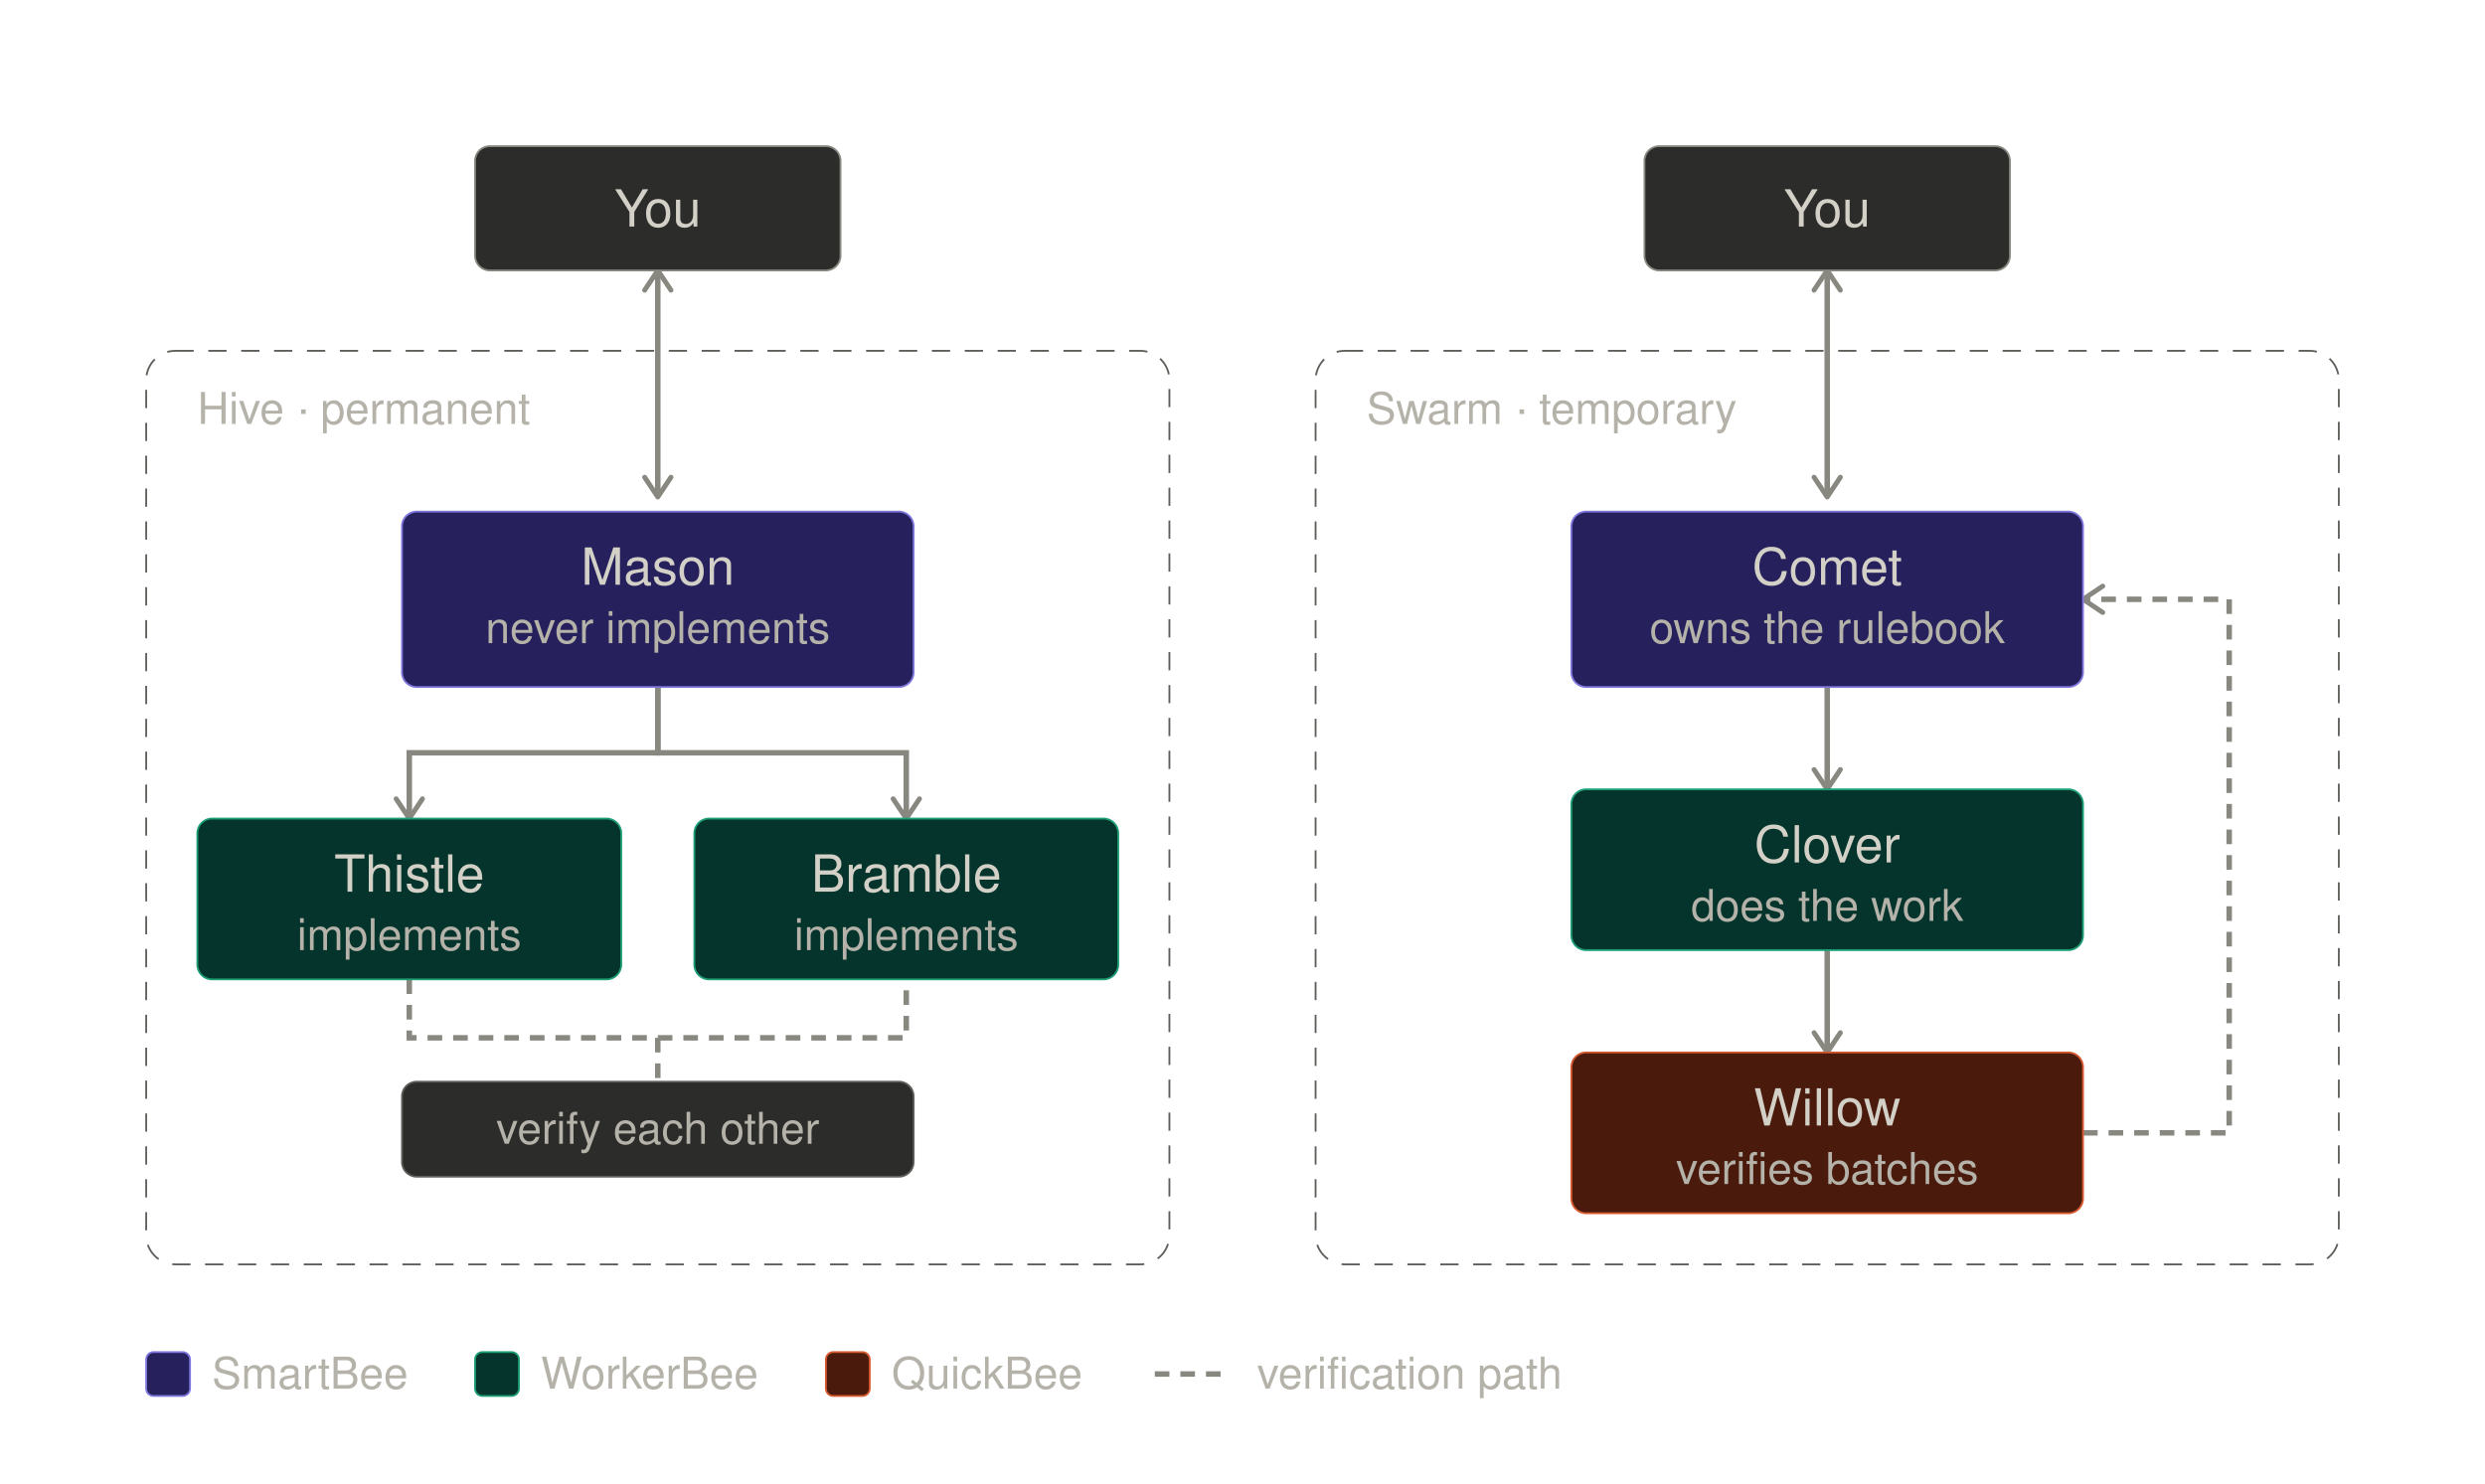
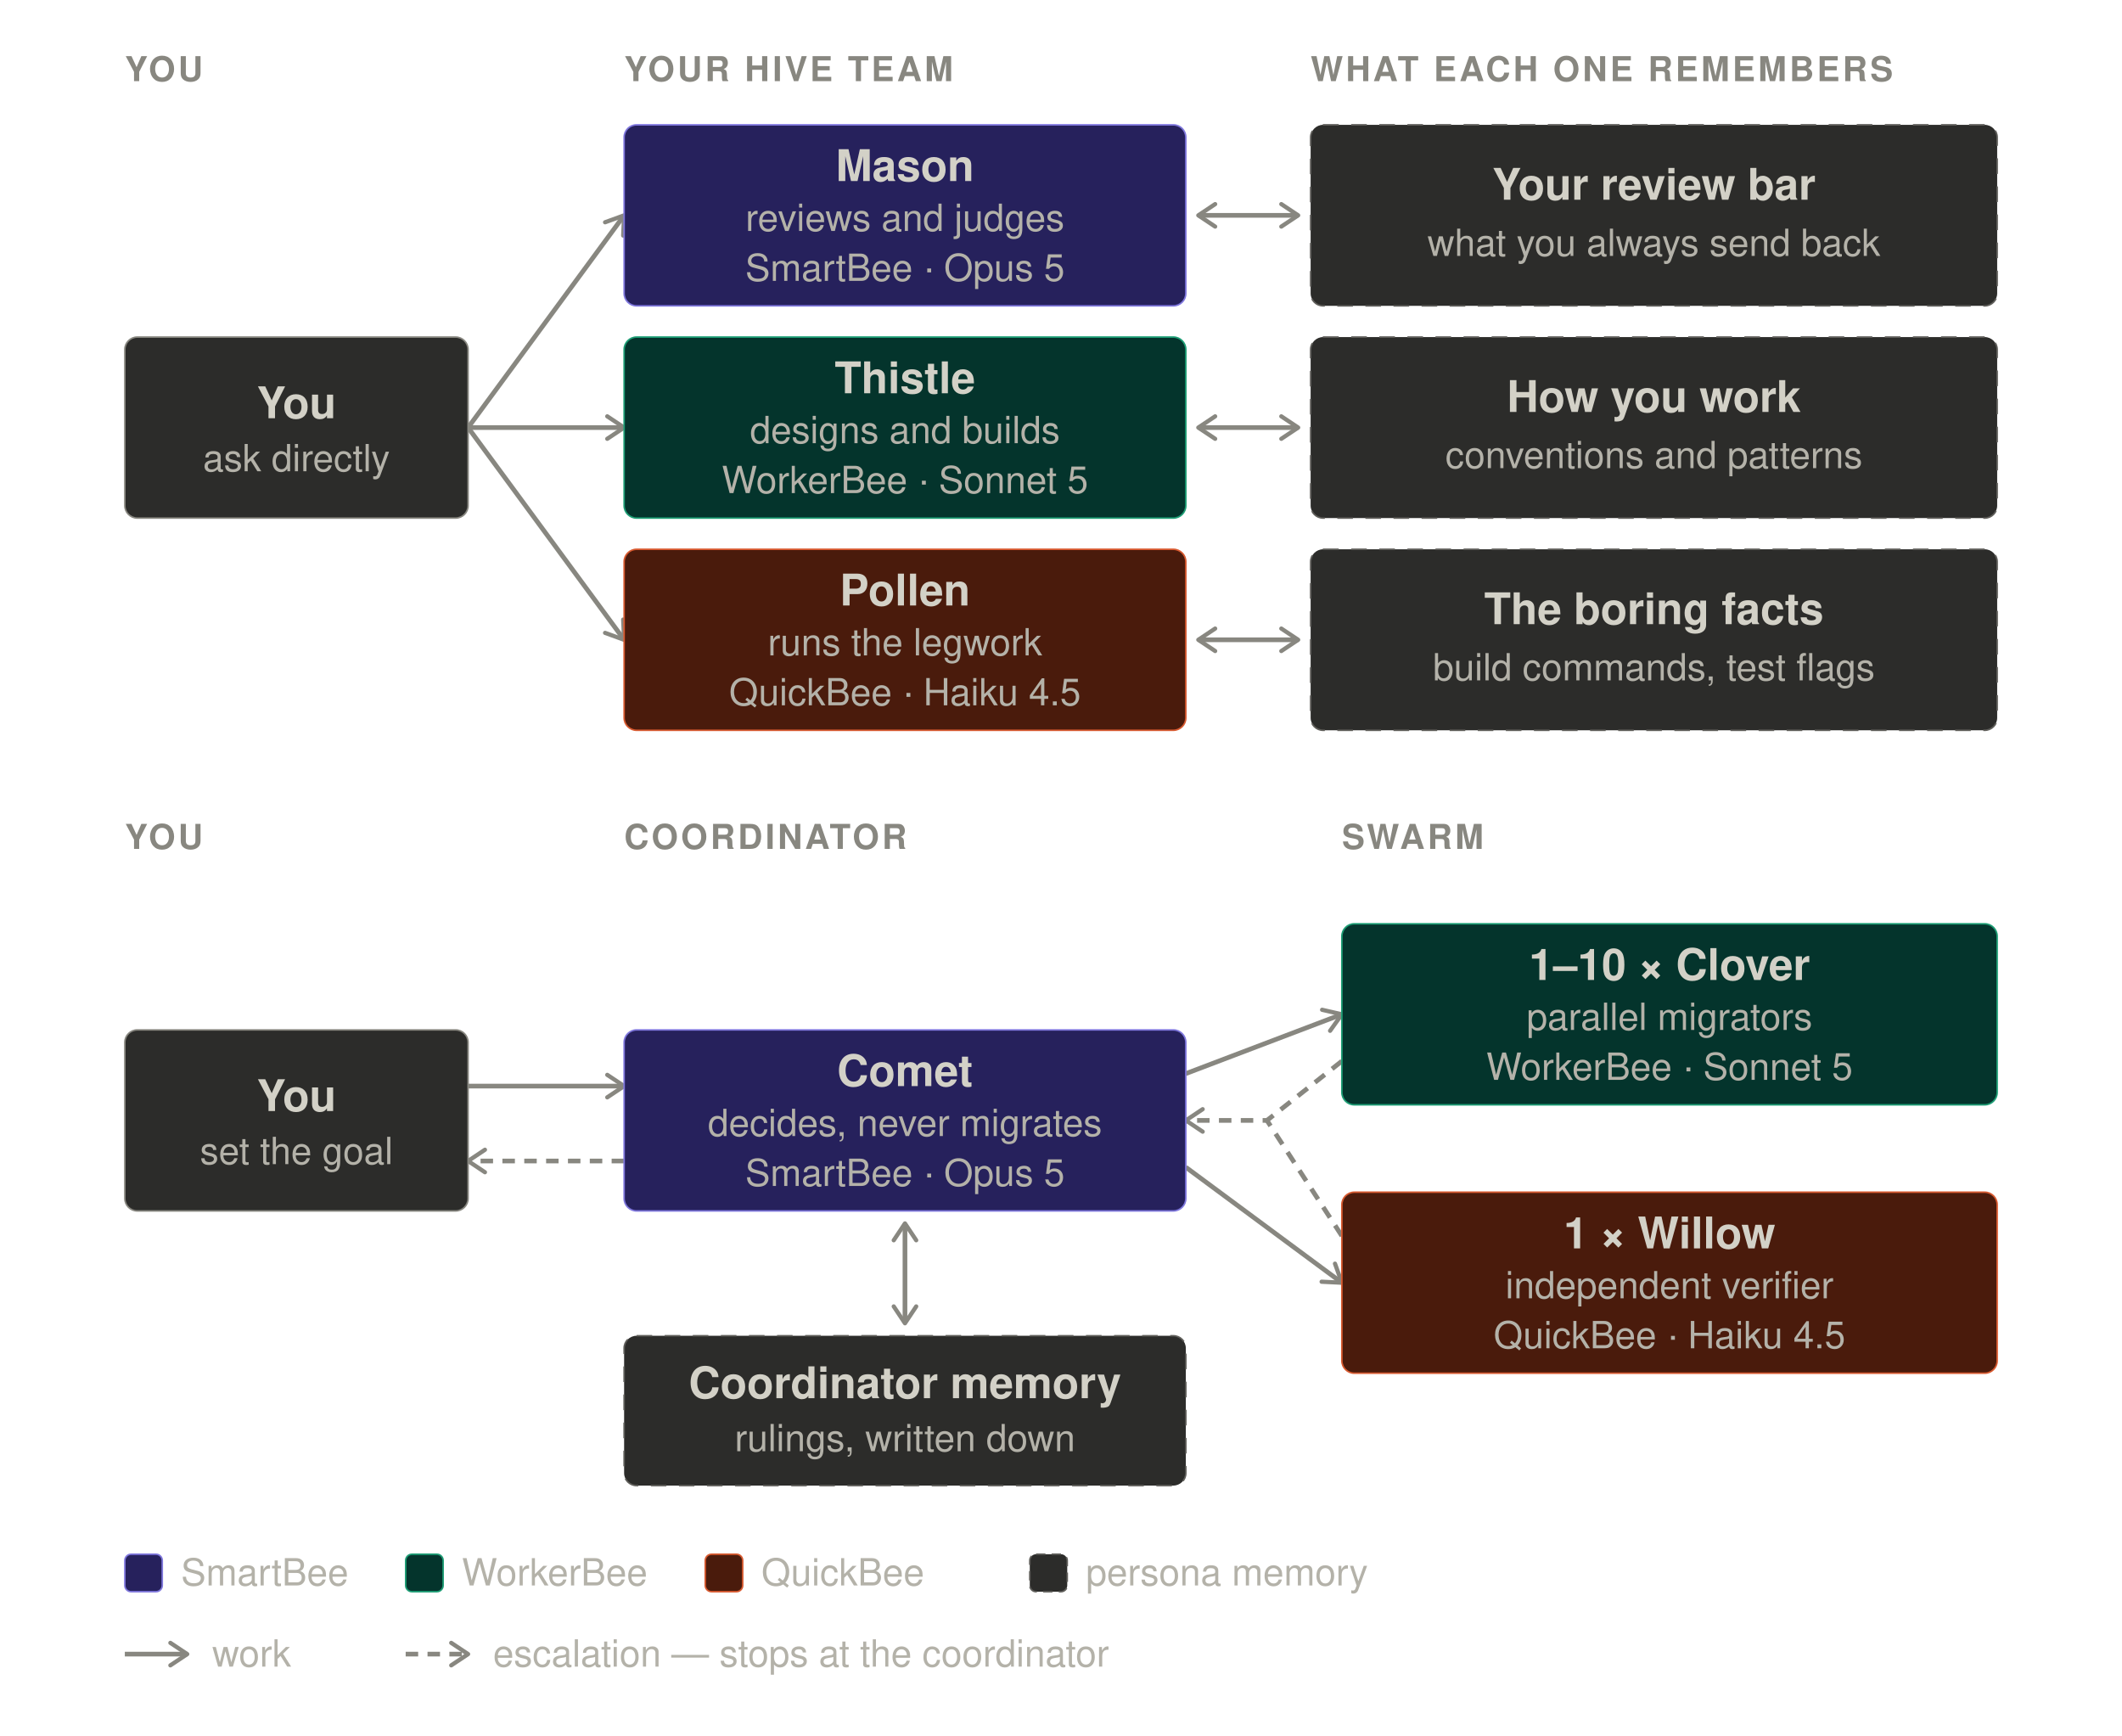
- <svg xmlns="http://www.w3.org/2000/svg" width="680" height="406" viewBox="0 0 680 406" role="img">
-   <style>text{font-family:-apple-system,BlinkMacSystemFont,"Segoe UI",Helvetica,Arial,sans-serif}.t{font-size:14px;font-weight:500;fill:#D3D1C7}.s{font-size:12px;fill:#B4B2A9}</style>
+ <svg xmlns="http://www.w3.org/2000/svg" width="680" height="556" viewBox="0 0 680 556" role="img">
+   <style>text{font-family:-apple-system,BlinkMacSystemFont,"Segoe UI",Helvetica,Arial,sans-serif}.t{font-size:14px;font-weight:600;fill:#D3D1C7}.s{font-size:12px;fill:#B4B2A9}.h{font-size:11px;font-weight:600;fill:#888780;letter-spacing:0.08em}</style>
  <defs>
    <marker id="a" viewBox="0 0 10 10" refX="8" refY="5" markerWidth="6" markerHeight="6" orient="auto-start-reverse">
      <path d="M2 1L8 5L2 9" fill="none" stroke="#888780" stroke-width="1.5" stroke-linecap="round" stroke-linejoin="round" />
    </marker>
  </defs>
-   <rect x="40" y="96" width="280" height="250" rx="8" fill="none" stroke="#5F5E5A" stroke-width="0.5" stroke-dasharray="5 4" />
-   <text class="s" x="54" y="116">Hive · permanent</text>
-   <rect x="360" y="96" width="280" height="250" rx="8" fill="none" stroke="#5F5E5A" stroke-width="0.5" stroke-dasharray="5 4" />
-   <text class="s" x="374" y="116">Swarm · temporary</text>
-   <path d="M180 188 L180 206 L112 206 L112 224" fill="none" stroke="#888780" stroke-width="1.5" marker-end="url(#a)" />
-   <path d="M180 188 L180 206 L248 206 L248 224" fill="none" stroke="#888780" stroke-width="1.5" marker-end="url(#a)" />
-   <path d="M500 188 L500 216" fill="none" stroke="#888780" stroke-width="1.5" marker-end="url(#a)" />
-   <path d="M500 260 L500 288" fill="none" stroke="#888780" stroke-width="1.5" marker-end="url(#a)" />
-   <path d="M112 268 L112 284 L248 284 L248 268" fill="none" stroke="#888780" stroke-width="1.5" stroke-dasharray="4 3" />
-   <path d="M180 284 L180 296" fill="none" stroke="#888780" stroke-width="1.5" stroke-dasharray="4 3" />
-   <path d="M570 310 L610 310 L610 164 L570 164" fill="none" stroke="#888780" stroke-width="1.5" stroke-dasharray="4 3" marker-end="url(#a)" />
-   <path d="M180 74 L180 136" fill="none" stroke="#888780" stroke-width="1.5" marker-end="url(#a)" marker-start="url(#a)" />
-   <path d="M500 74 L500 136" fill="none" stroke="#888780" stroke-width="1.5" marker-end="url(#a)" marker-start="url(#a)" />
-   <rect x="130" y="40" width="100" height="34" rx="4" fill="#2C2C2A" stroke="#888780" stroke-width="0.5" />
-   <text class="t" x="180" y="62" text-anchor="middle" fill="#D3D1C7">You</text>
-   <rect x="110" y="140" width="140" height="48" rx="4" fill="#26215C" stroke="#7F77DD" stroke-width="0.5" />
-   <text class="t" x="180" y="160" text-anchor="middle" fill="#CECBF6">Mason</text>
-   <text class="s" x="180" y="176" text-anchor="middle" fill="#AFA9EC">never implements</text>
-   <rect x="54" y="224" width="116" height="44" rx="4" fill="#04342C" stroke="#1D9E75" stroke-width="0.5" />
-   <text class="t" x="112" y="244" text-anchor="middle" fill="#9FE1CB">Thistle</text>
-   <text class="s" x="112" y="260" text-anchor="middle" fill="#5DCAA5">implements</text>
-   <rect x="190" y="224" width="116" height="44" rx="4" fill="#04342C" stroke="#1D9E75" stroke-width="0.5" />
-   <text class="t" x="248" y="244" text-anchor="middle" fill="#9FE1CB">Bramble</text>
-   <text class="s" x="248" y="260" text-anchor="middle" fill="#5DCAA5">implements</text>
-   <rect x="450" y="40" width="100" height="34" rx="4" fill="#2C2C2A" stroke="#888780" stroke-width="0.5" />
-   <text class="t" x="500" y="62" text-anchor="middle" fill="#D3D1C7">You</text>
-   <rect x="430" y="140" width="140" height="48" rx="4" fill="#26215C" stroke="#7F77DD" stroke-width="0.5" />
-   <text class="t" x="500" y="160" text-anchor="middle" fill="#CECBF6">Comet</text>
-   <text class="s" x="500" y="176" text-anchor="middle" fill="#AFA9EC">owns the rulebook</text>
-   <rect x="430" y="216" width="140" height="44" rx="4" fill="#04342C" stroke="#1D9E75" stroke-width="0.5" />
-   <text class="t" x="500" y="236" text-anchor="middle" fill="#9FE1CB">Clover</text>
-   <text class="s" x="500" y="252" text-anchor="middle" fill="#5DCAA5">does the work</text>
-   <rect x="430" y="288" width="140" height="44" rx="4" fill="#4A1B0C" stroke="#D85A30" stroke-width="0.5" />
-   <text class="t" x="500" y="308" text-anchor="middle" fill="#F5C4B3">Willow</text>
-   <text class="s" x="500" y="324" text-anchor="middle" fill="#F0997B">verifies batches</text>
-   <rect x="110" y="296" width="140" height="26" rx="4" fill="#2C2C2A" stroke="#5F5E5A" stroke-width="0.5" />
-   <text class="s" x="180" y="313" text-anchor="middle">verify each other</text>
-   <rect x="40" y="370" width="12" height="12" rx="2" fill="#26215C" stroke="#7F77DD" stroke-width="0.5" />
-   <text class="s" x="58" y="380">SmartBee</text>
-   <rect x="130" y="370" width="12" height="12" rx="2" fill="#04342C" stroke="#1D9E75" stroke-width="0.5" />
-   <text class="s" x="148" y="380">WorkerBee</text>
-   <rect x="226" y="370" width="12" height="12" rx="2" fill="#4A1B0C" stroke="#D85A30" stroke-width="0.5" />
-   <text class="s" x="244" y="380">QuickBee</text>
-   <path d="M316 376 L336 376" fill="none" stroke="#888780" stroke-width="1.5" stroke-dasharray="4 3" />
-   <text class="s" x="344" y="380">verification path</text>
+   <text class="h" x="40" y="26">YOU</text>
+   <text class="h" x="200" y="26">YOUR HIVE TEAM</text>
+   <text class="h" x="420" y="26">WHAT EACH ONE REMEMBERS</text>
+   <text class="h" x="40" y="272">YOU</text>
+   <text class="h" x="200" y="272">COORDINATOR</text>
+   <text class="h" x="430" y="272">SWARM</text>
+   <path d="M150 137 L200 69" fill="none" stroke="#888780" stroke-width="1.5" marker-end="url(#a)" />
+   <path d="M150 137 L200 137" fill="none" stroke="#888780" stroke-width="1.5" marker-end="url(#a)" />
+   <path d="M150 137 L200 205" fill="none" stroke="#888780" stroke-width="1.5" marker-end="url(#a)" />
+   <path d="M150 348 L200 348" fill="none" stroke="#888780" stroke-width="1.5" marker-end="url(#a)" />
+   <path d="M380 344 L430 325" fill="none" stroke="#888780" stroke-width="1.5" marker-end="url(#a)" />
+   <path d="M380 374 L430 411" fill="none" stroke="#888780" stroke-width="1.5" marker-end="url(#a)" />
+   <path d="M200 372 L150 372" fill="none" stroke="#888780" stroke-width="1.5" stroke-dasharray="4 3" marker-end="url(#a)" />
+   <path d="M430 340 L406 359 L380 359" fill="none" stroke="#888780" stroke-width="1.5" stroke-dasharray="4 3" marker-end="url(#a)" />
+   <path d="M430 396 L406 359" fill="none" stroke="#888780" stroke-width="1.5" stroke-dasharray="4 3" />
+   <path d="M384 69 L416 69" fill="none" stroke="#888780" stroke-width="1.5" marker-end="url(#a)" marker-start="url(#a)" />
+   <path d="M384 137 L416 137" fill="none" stroke="#888780" stroke-width="1.5" marker-end="url(#a)" marker-start="url(#a)" />
+   <path d="M384 205 L416 205" fill="none" stroke="#888780" stroke-width="1.5" marker-end="url(#a)" marker-start="url(#a)" />
+   <path d="M290 392 L290 424" fill="none" stroke="#888780" stroke-width="1.5" marker-end="url(#a)" marker-start="url(#a)" />
+   <rect x="40" y="108" width="110" height="58" rx="4" fill="#2C2C2A" stroke="#888780" stroke-width="0.5" />
+   <text class="t" x="95" y="134" text-anchor="middle" fill="#D3D1C7">You</text>
+   <text class="s" x="95" y="151" text-anchor="middle" fill="#B4B2A9">ask directly</text>
+   <rect x="200" y="40" width="180" height="58" rx="4" fill="#26215C" stroke="#7F77DD" stroke-width="0.5" />
+   <text class="t" x="290" y="58" text-anchor="middle" fill="#CECBF6">Mason</text>
+   <text class="s" x="290" y="74" text-anchor="middle" fill="#AFA9EC">reviews and judges</text>
+   <text class="s" x="290" y="90" text-anchor="middle" fill="#AFA9EC">SmartBee · Opus 5</text>
+   <rect x="200" y="108" width="180" height="58" rx="4" fill="#04342C" stroke="#1D9E75" stroke-width="0.5" />
+   <text class="t" x="290" y="126" text-anchor="middle" fill="#9FE1CB">Thistle</text>
+   <text class="s" x="290" y="142" text-anchor="middle" fill="#5DCAA5">designs and builds</text>
+   <text class="s" x="290" y="158" text-anchor="middle" fill="#5DCAA5">WorkerBee · Sonnet 5</text>
+   <rect x="200" y="176" width="180" height="58" rx="4" fill="#4A1B0C" stroke="#D85A30" stroke-width="0.5" />
+   <text class="t" x="290" y="194" text-anchor="middle" fill="#F5C4B3">Pollen</text>
+   <text class="s" x="290" y="210" text-anchor="middle" fill="#F0997B">runs the legwork</text>
+   <text class="s" x="290" y="226" text-anchor="middle" fill="#F0997B">QuickBee · Haiku 4.5</text>
+   <rect x="40" y="330" width="110" height="58" rx="4" fill="#2C2C2A" stroke="#888780" stroke-width="0.5" />
+   <text class="t" x="95" y="356" text-anchor="middle" fill="#D3D1C7">You</text>
+   <text class="s" x="95" y="373" text-anchor="middle" fill="#B4B2A9">set the goal</text>
+   <rect x="200" y="330" width="180" height="58" rx="4" fill="#26215C" stroke="#7F77DD" stroke-width="0.5" />
+   <text class="t" x="290" y="348" text-anchor="middle" fill="#CECBF6">Comet</text>
+   <text class="s" x="290" y="364" text-anchor="middle" fill="#AFA9EC">decides, never migrates</text>
+   <text class="s" x="290" y="380" text-anchor="middle" fill="#AFA9EC">SmartBee · Opus 5</text>
+   <rect x="430" y="296" width="210" height="58" rx="4" fill="#04342C" stroke="#1D9E75" stroke-width="0.5" />
+   <text class="t" x="535" y="314" text-anchor="middle" fill="#9FE1CB">1–10 × Clover</text>
+   <text class="s" x="535" y="330" text-anchor="middle" fill="#5DCAA5">parallel migrators</text>
+   <text class="s" x="535" y="346" text-anchor="middle" fill="#5DCAA5">WorkerBee · Sonnet 5</text>
+   <rect x="430" y="382" width="210" height="58" rx="4" fill="#4A1B0C" stroke="#D85A30" stroke-width="0.5" />
+   <text class="t" x="535" y="400" text-anchor="middle" fill="#F5C4B3">1 × Willow</text>
+   <text class="s" x="535" y="416" text-anchor="middle" fill="#F0997B">independent verifier</text>
+   <text class="s" x="535" y="432" text-anchor="middle" fill="#F0997B">QuickBee · Haiku 4.5</text>
+   <rect x="420" y="40" width="220" height="58" rx="4" fill="#2C2C2A" stroke="#5F5E5A" stroke-width="0.5" stroke-dasharray="5 4" />
+   <text class="t" x="530" y="64" text-anchor="middle">Your review bar</text>
+   <text class="s" x="530" y="82" text-anchor="middle">what you always send back</text>
+   <rect x="420" y="108" width="220" height="58" rx="4" fill="#2C2C2A" stroke="#5F5E5A" stroke-width="0.5" stroke-dasharray="5 4" />
+   <text class="t" x="530" y="132" text-anchor="middle">How you work</text>
+   <text class="s" x="530" y="150" text-anchor="middle">conventions and patterns</text>
+   <rect x="420" y="176" width="220" height="58" rx="4" fill="#2C2C2A" stroke="#5F5E5A" stroke-width="0.5" stroke-dasharray="5 4" />
+   <text class="t" x="530" y="200" text-anchor="middle">The boring facts</text>
+   <text class="s" x="530" y="218" text-anchor="middle">build commands, test flags</text>
+   <rect x="200" y="428" width="180" height="48" rx="4" fill="#2C2C2A" stroke="#5F5E5A" stroke-width="0.5" stroke-dasharray="5 4" />
+   <text class="t" x="290" y="448" text-anchor="middle">Coordinator memory</text>
+   <text class="s" x="290" y="465" text-anchor="middle">rulings, written down</text>
+   <rect x="40" y="498" width="12" height="12" rx="2" fill="#26215C" stroke="#7F77DD" stroke-width="0.5" />
+   <text class="s" x="58" y="508">SmartBee</text>
+   <rect x="130" y="498" width="12" height="12" rx="2" fill="#04342C" stroke="#1D9E75" stroke-width="0.5" />
+   <text class="s" x="148" y="508">WorkerBee</text>
+   <rect x="226" y="498" width="12" height="12" rx="2" fill="#4A1B0C" stroke="#D85A30" stroke-width="0.5" />
+   <text class="s" x="244" y="508">QuickBee</text>
+   <rect x="330" y="498" width="12" height="12" rx="2" fill="#2C2C2A" stroke="#5F5E5A" stroke-width="0.5" stroke-dasharray="3 2" />
+   <text class="s" x="348" y="508">persona memory</text>
+   <path d="M40 530 L60 530" fill="none" stroke="#888780" stroke-width="1.5" marker-end="url(#a)" />
+   <text class="s" x="68" y="534">work</text>
+   <path d="M130 530 L150 530" fill="none" stroke="#888780" stroke-width="1.5" stroke-dasharray="4 3" marker-end="url(#a)" />
+   <text class="s" x="158" y="534">escalation — stops at the coordinator</text>
</svg>
